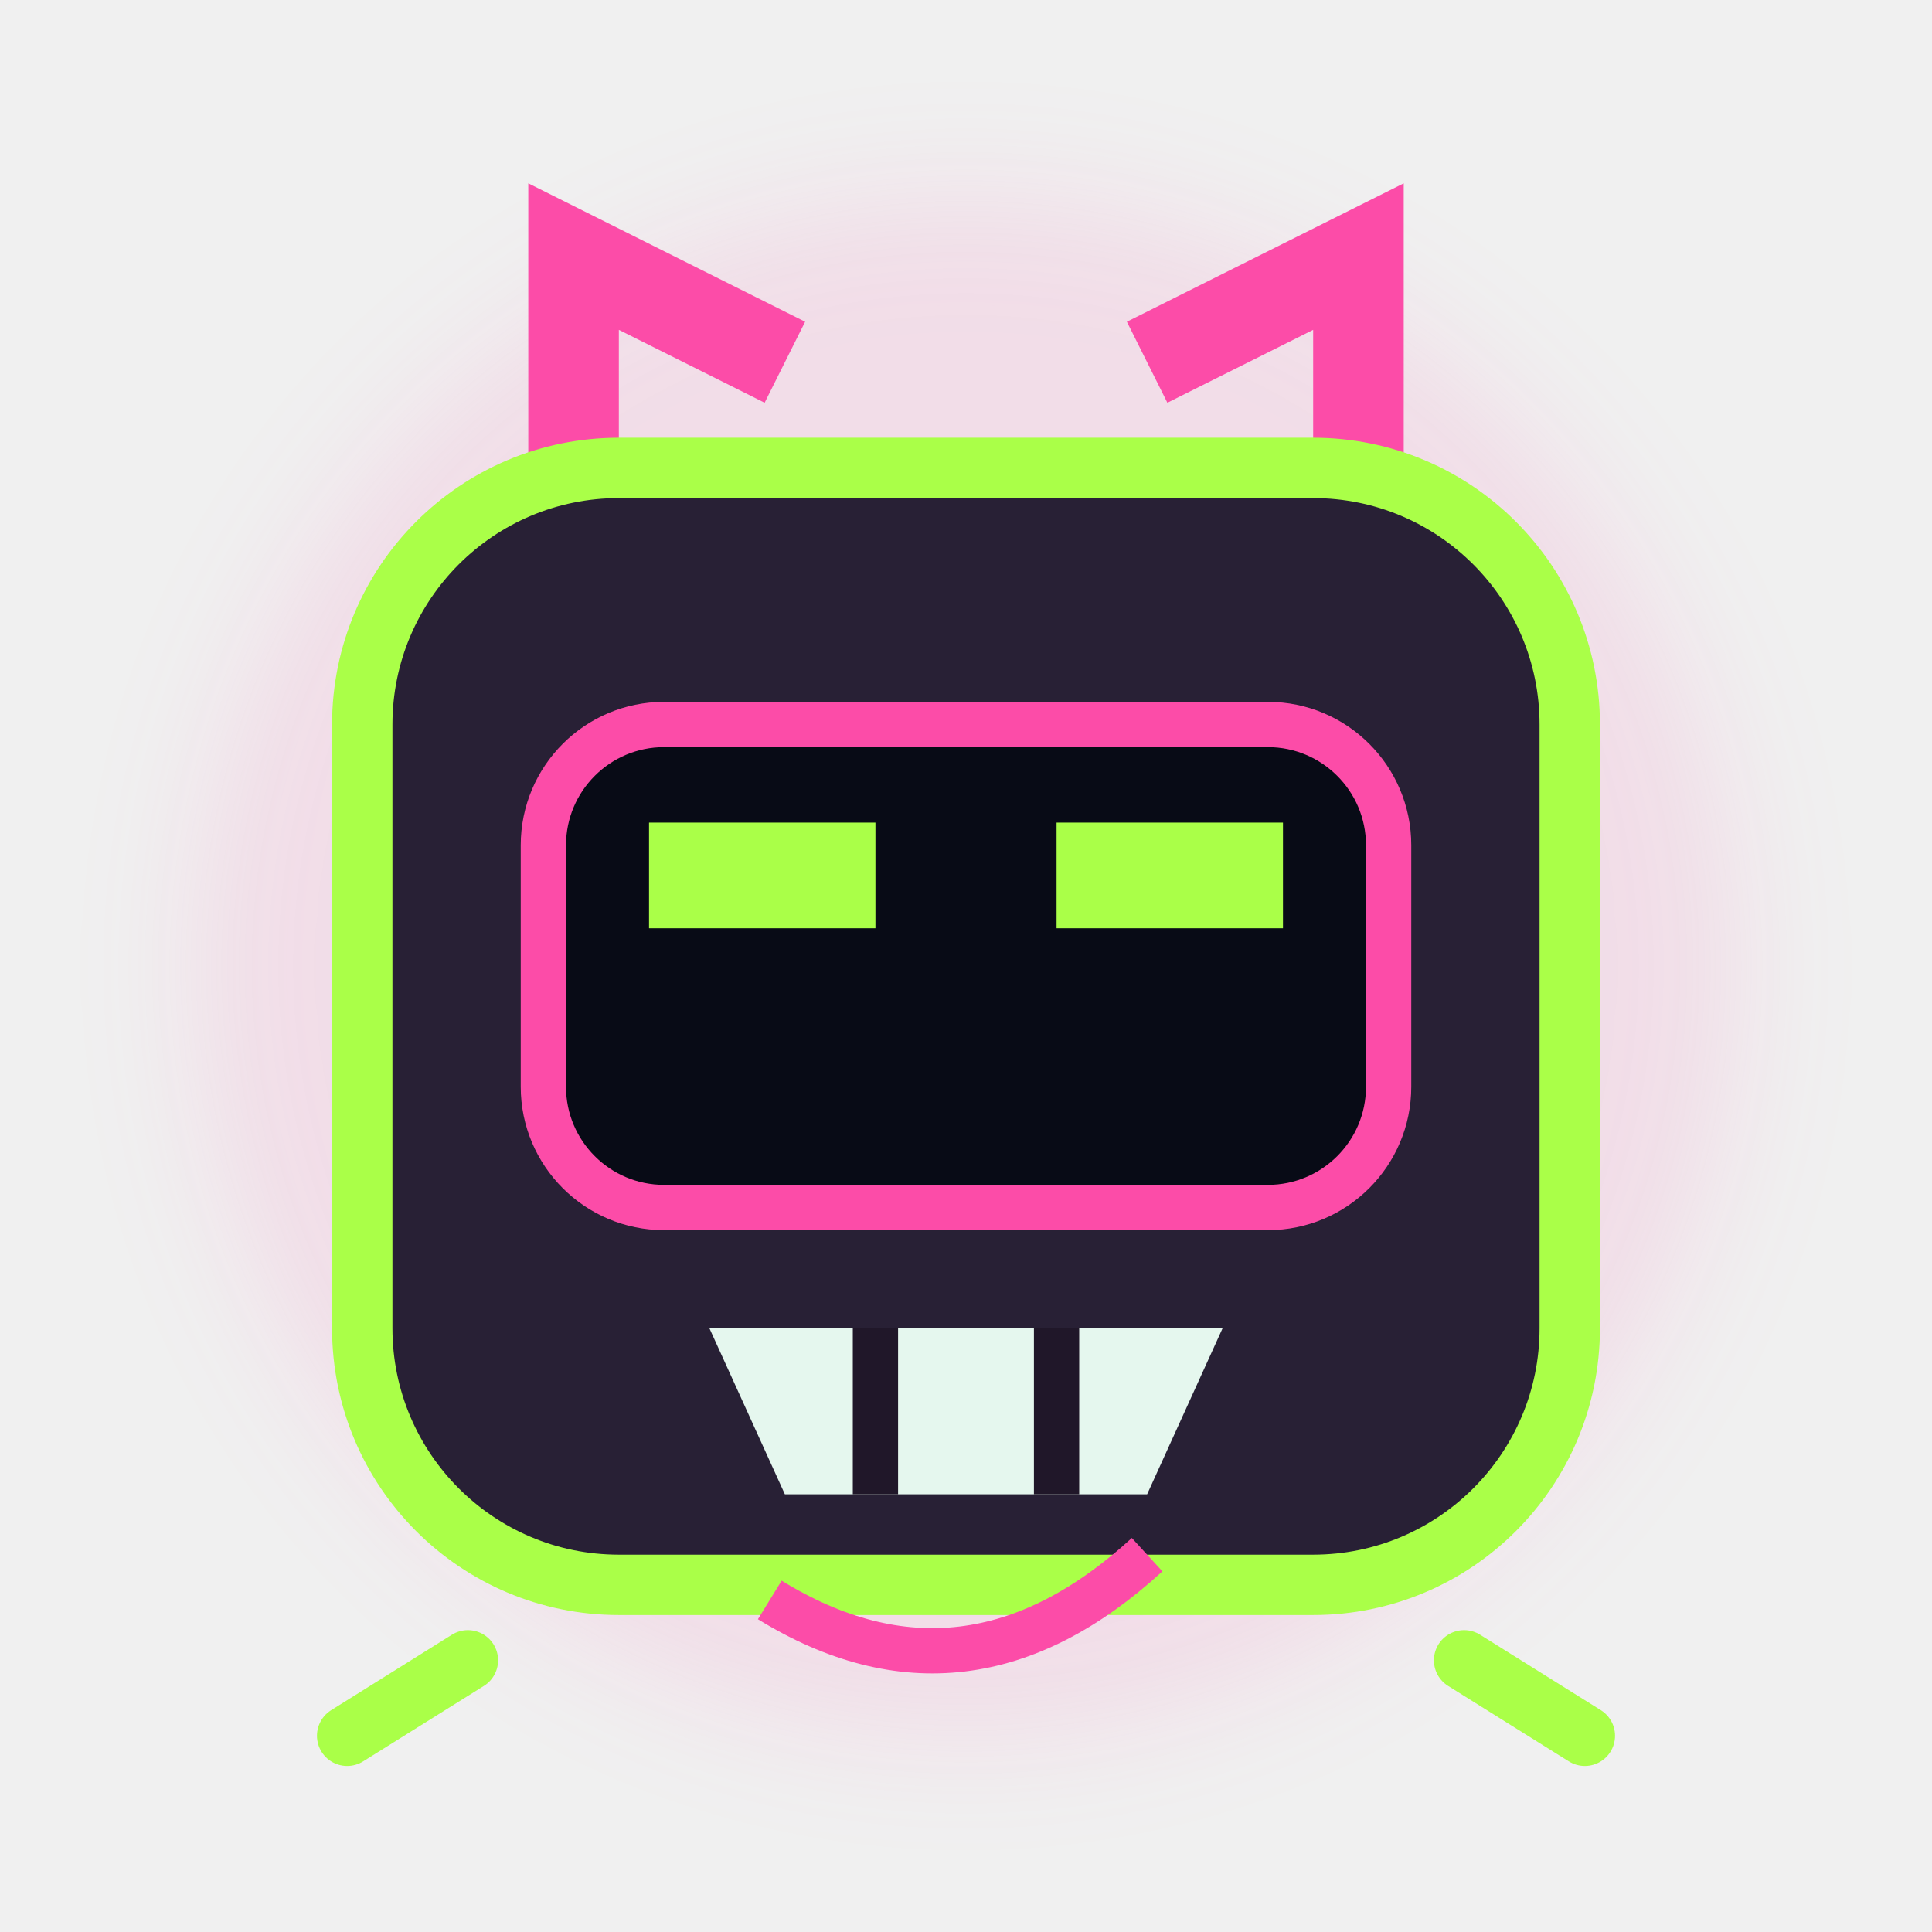
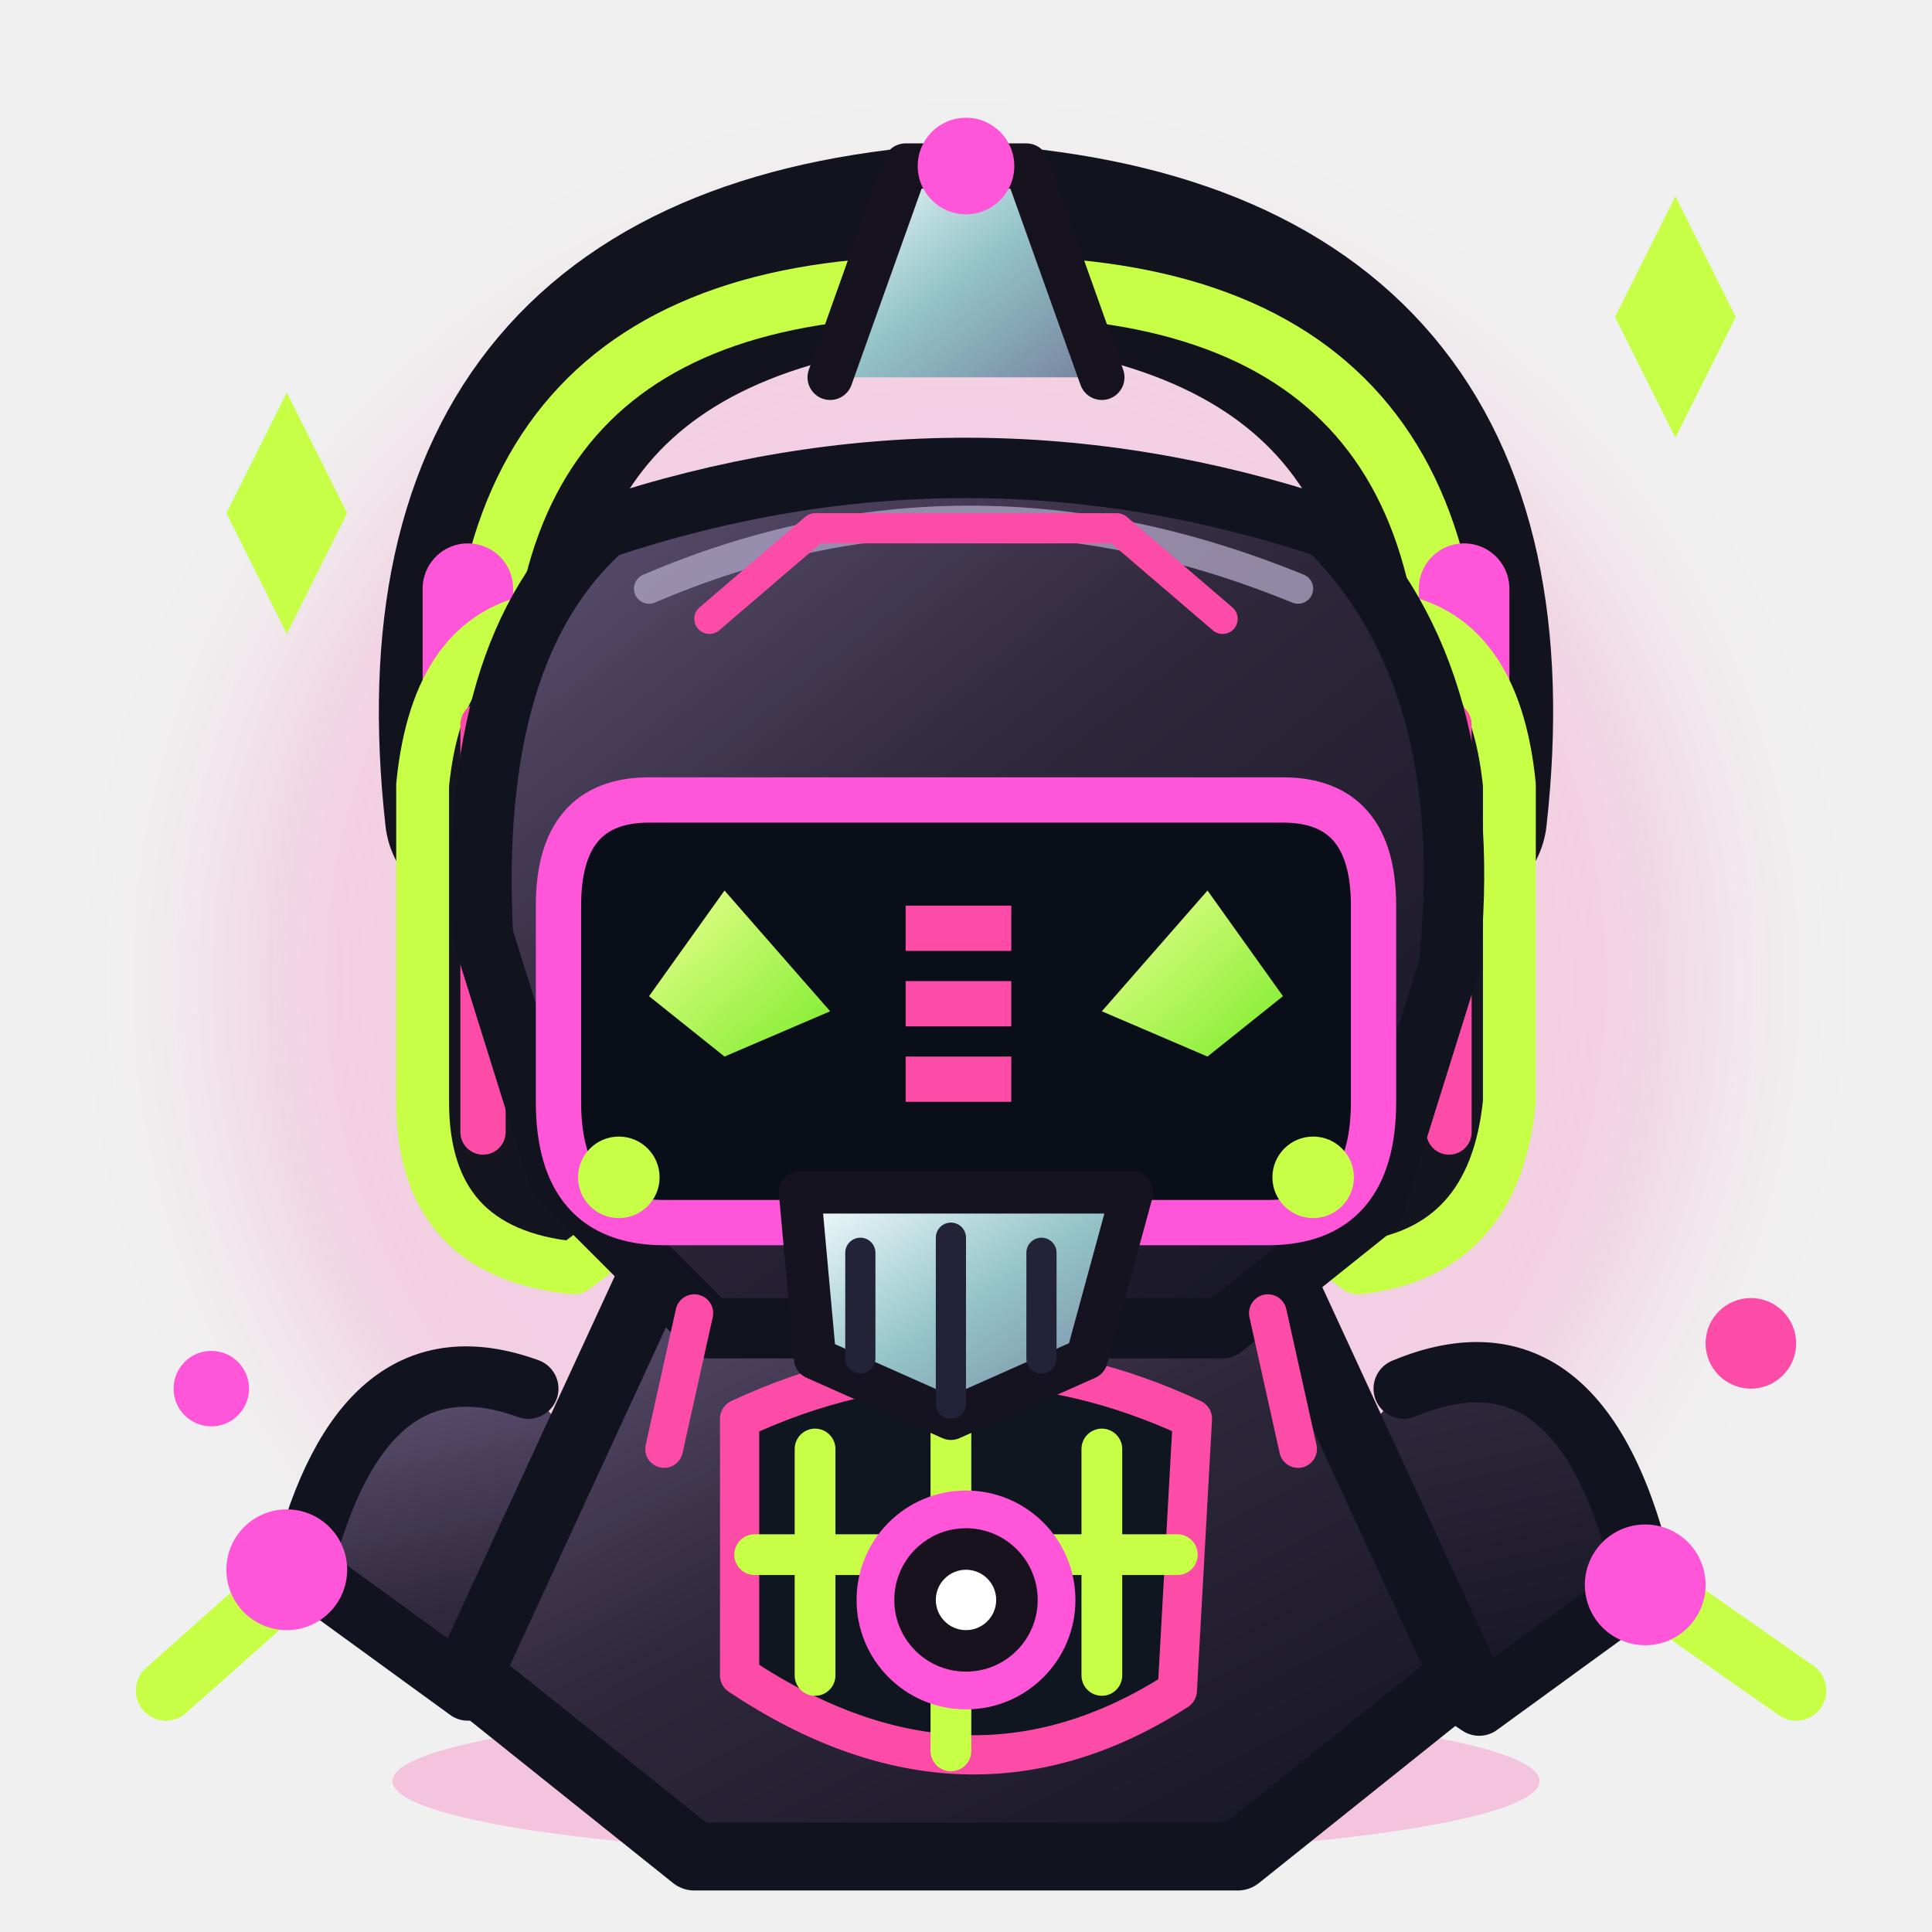
- <svg xmlns="http://www.w3.org/2000/svg" viewBox="0 0 128 128" role="img" aria-label="GRAVEBYTE original dark neon mascot">
+ <svg xmlns="http://www.w3.org/2000/svg" viewBox="0 0 128 128" role="img" aria-labelledby="title desc">
  <defs>
-     <filter id="glow">
-       <feGaussianBlur stdDeviation="4" />
+     <linearGradient id="metal" x1="0" y1="0" x2=".9" y2="1">
+       <stop stop-color="#615477" />
+       <stop offset=".45" stop-color="#30283c" />
+       <stop offset="1" stop-color="#151525" />
+     </linearGradient>
+     <linearGradient id="chrome" x1="0" y1="0" x2="1" y2="1">
+       <stop stop-color="#f9ffff" />
+       <stop offset=".5" stop-color="#94c4c9" />
+       <stop offset="1" stop-color="#76829e" />
+     </linearGradient>
+     <linearGradient id="led" x1="0" y1="0" x2="1" y2="1">
+       <stop stop-color="#ecff91" />
+       <stop offset="1" stop-color="#7cec2b" />
+     </linearGradient>
+     <filter id="halo" x="-60%" y="-60%" width="220%" height="220%">
+       <feGaussianBlur stdDeviation="4.5" />
    </filter>
  </defs>
-   <style>@media(prefers-reduced-motion:no-preference){#mascot{transform-origin:64px 86px}@keyframes motion{50%{transform:rotate(6deg)}}#mascot{animation:motion 2.3s ease-in-out infinite}}</style>
-   <circle cx="64" cy="64" r="51" fill="#fc4ca8" opacity=".12" filter="url(#glow)" />
-   <g id="mascot">
-     <path d="M38 30 38 17 52 24M90 30 90 17 76 24" fill="none" stroke="#fc4ca8" stroke-width="6" />
-     <rect x="24" y="31" width="80" height="74" rx="17" fill="#282035" stroke="#aaff48" stroke-width="4" />
-     <rect x="36" y="48" width="56" height="32" rx="8" fill="#080b16" stroke="#fc4ca8" stroke-width="3" />
-     <path d="M43 58h15m12 0h15" stroke="#aaff48" stroke-width="7" />
-     <path d="M47 88h34l-5 11H52Z" fill="#e5f7ee" />
-     <path d="M58 88v11m12-11v11" stroke="#201729" stroke-width="3" />
-     <path d="M31 110l-8 5m74-5 8 5" stroke="#aaff48" stroke-width="4" stroke-linecap="round" />
-     <path d="M51 106q13 8 25-3" stroke="#fc4ca8" stroke-width="3" fill="none" />
+   <ellipse cx="64" cy="118" rx="38" ry="5" fill="#fc4ca8" opacity=".27" />
+   <circle cx="64" cy="65" r="49" fill="#fc4ca8" opacity=".2" filter="url(#halo)" />
+   <g id="sparks" fill="#c6ff45">
+     <path d="m15 34 4-8 4 8-4 8ZM107 21l4-8 4 8-4 8Z" />
+     <circle cx="14" cy="92" r="2.5" fill="#ff55d8" />
+     <circle cx="116" cy="89" r="3" fill="#fc4ca8" />
  </g>
+   <g id="mascot" stroke-linejoin="round" stroke-linecap="round">
+     <path d="M35 92Q24 88 20 104l11 8 13-10M93 92q12-5 16 13l-11 8-15-10" fill="url(#metal)" stroke="#11131e" stroke-width="4" />
+     <path d="M20 104l-9 8m98-7 10 7" stroke="#c6ff45" stroke-width="4" />
+     <circle cx="19" cy="104" r="4" fill="#ff55d8" />
+     <circle cx="109" cy="105" r="4" fill="#ff55d8" />
+     <path d="M43 85H85l12 26-15 12H46l-15-12Z" fill="url(#metal)" stroke="#11131e" stroke-width="4.5" />
+     <path d="M49 94q15-7 30 0l-1 18q-14 9-29-1Z" fill="#101620" stroke="#fc4ca8" stroke-width="2.6" />
+     <path d="M54 96v15m9-18v23m10-20v15M50 103h28" fill="none" stroke="#c6ff45" stroke-width="2.7" />
+     <circle cx="64" cy="106" r="6" fill="#18121e" stroke="#ff55d8" stroke-width="2.5" />
+     <circle cx="64" cy="106" r="2" fill="#fff" />
+     <path d="M32 54Q28 18 64 16Q100 18 96 54" fill="none" stroke="#13131e" stroke-width="13" />
+     <path d="M32 53Q29 18 64 19Q99 18 96 53" fill="none" stroke="#c6ff45" stroke-width="4" />
+     <path d="M31 48V39m66 9V39" stroke="#ff55d8" stroke-width="6" />
+     <path d="M36 41Q29 42 28 52v21q0 10 10 11l8-6V46Z" fill="#151520" stroke="#c6ff45" stroke-width="3.5" />
+     <path d="M92 41q7 1 8 11v21q-1 10-10 11l-8-6V46Z" fill="#151520" stroke="#c6ff45" stroke-width="3.5" />
+     <path d="M32 48v27m64-27v27" stroke="#fc4ca8" stroke-width="3" />
+     <path d="M40 35Q64 27 88 35q10 10 8 29l-5 16-10 8H47L37 78l-5-16q-1-19 8-27Z" fill="url(#metal)" stroke="#11131e" stroke-width="4" />
+     <path d="M43 39q21-9 43 0" stroke="#aaa0bf" stroke-width="2" fill="none" opacity=".8" />
+     <path d="m47 41 7-6h20l7 6" fill="none" stroke="#fc4ca8" stroke-width="2" />
+     <path d="M43 53h42q6 0 6 7v13q0 8-7 8H44q-7 0-7-8V60q0-7 6-7Z" fill="#090e19" stroke="#ff55d8" stroke-width="3" />
+     <g id="eyes" fill="url(#led)">
+       <path d="M43 66l5-7 7 8-7 3Z" />
+       <path d="m73 67 7-8 5 7-5 4Z" />
+       <path d="M60 60h7v3h-7Zm0 5h7v3h-7Zm0 5h7v3h-7Z" fill="#fc4ca8" />
+     </g>
+     <g id="blink-lids" opacity="0">
+       <path d="M43 66h13m17 0h13" stroke="#c6ff45" stroke-width="3.5" />
+     </g>
+     <g id="wink" opacity="0">
+       <path d="M72 66h14" stroke="#c6ff45" stroke-width="4.5" />
+     </g>
+     <path d="M53 79h22l-3 11-9 4-9-4Z" fill="url(#chrome)" stroke="#15131f" stroke-width="2.8" />
+     <path d="M57 83v7m6-8v11m6-10v7" stroke="#222239" stroke-width="2" />
+     <path d="M46 87l-2 9m40-9 2 9" stroke="#fc4ca8" stroke-width="2.5" />
+     <circle cx="41" cy="78" r="2.7" fill="#c6ff45" />
+     <circle cx="87" cy="78" r="2.7" fill="#c6ff45" />
+     <path d="M55 25 60 11h8l5 14" fill="url(#chrome)" stroke="#17131e" stroke-width="3" />
+     <circle cx="64" cy="11" r="3.2" fill="#ff55d8" />
+   </g>
+   <style>@media (prefers-reduced-motion: no-preference){#mascot{transform-box:fill-box;transform-origin:center}#mascot{animation:sway 2s ease-in-out infinite}#wink{animation:wink 3s steps(1,end) infinite}#sparks{animation:shimmer 1s ease-in-out infinite}@keyframes sway{50%{transform:rotate(5deg) translateY(-3px)}}@keyframes wink{0%,61%,83%,100%{opacity:0}62%,82%{opacity:1}}@keyframes shimmer{50%{opacity:.2}}}</style>
</svg>
